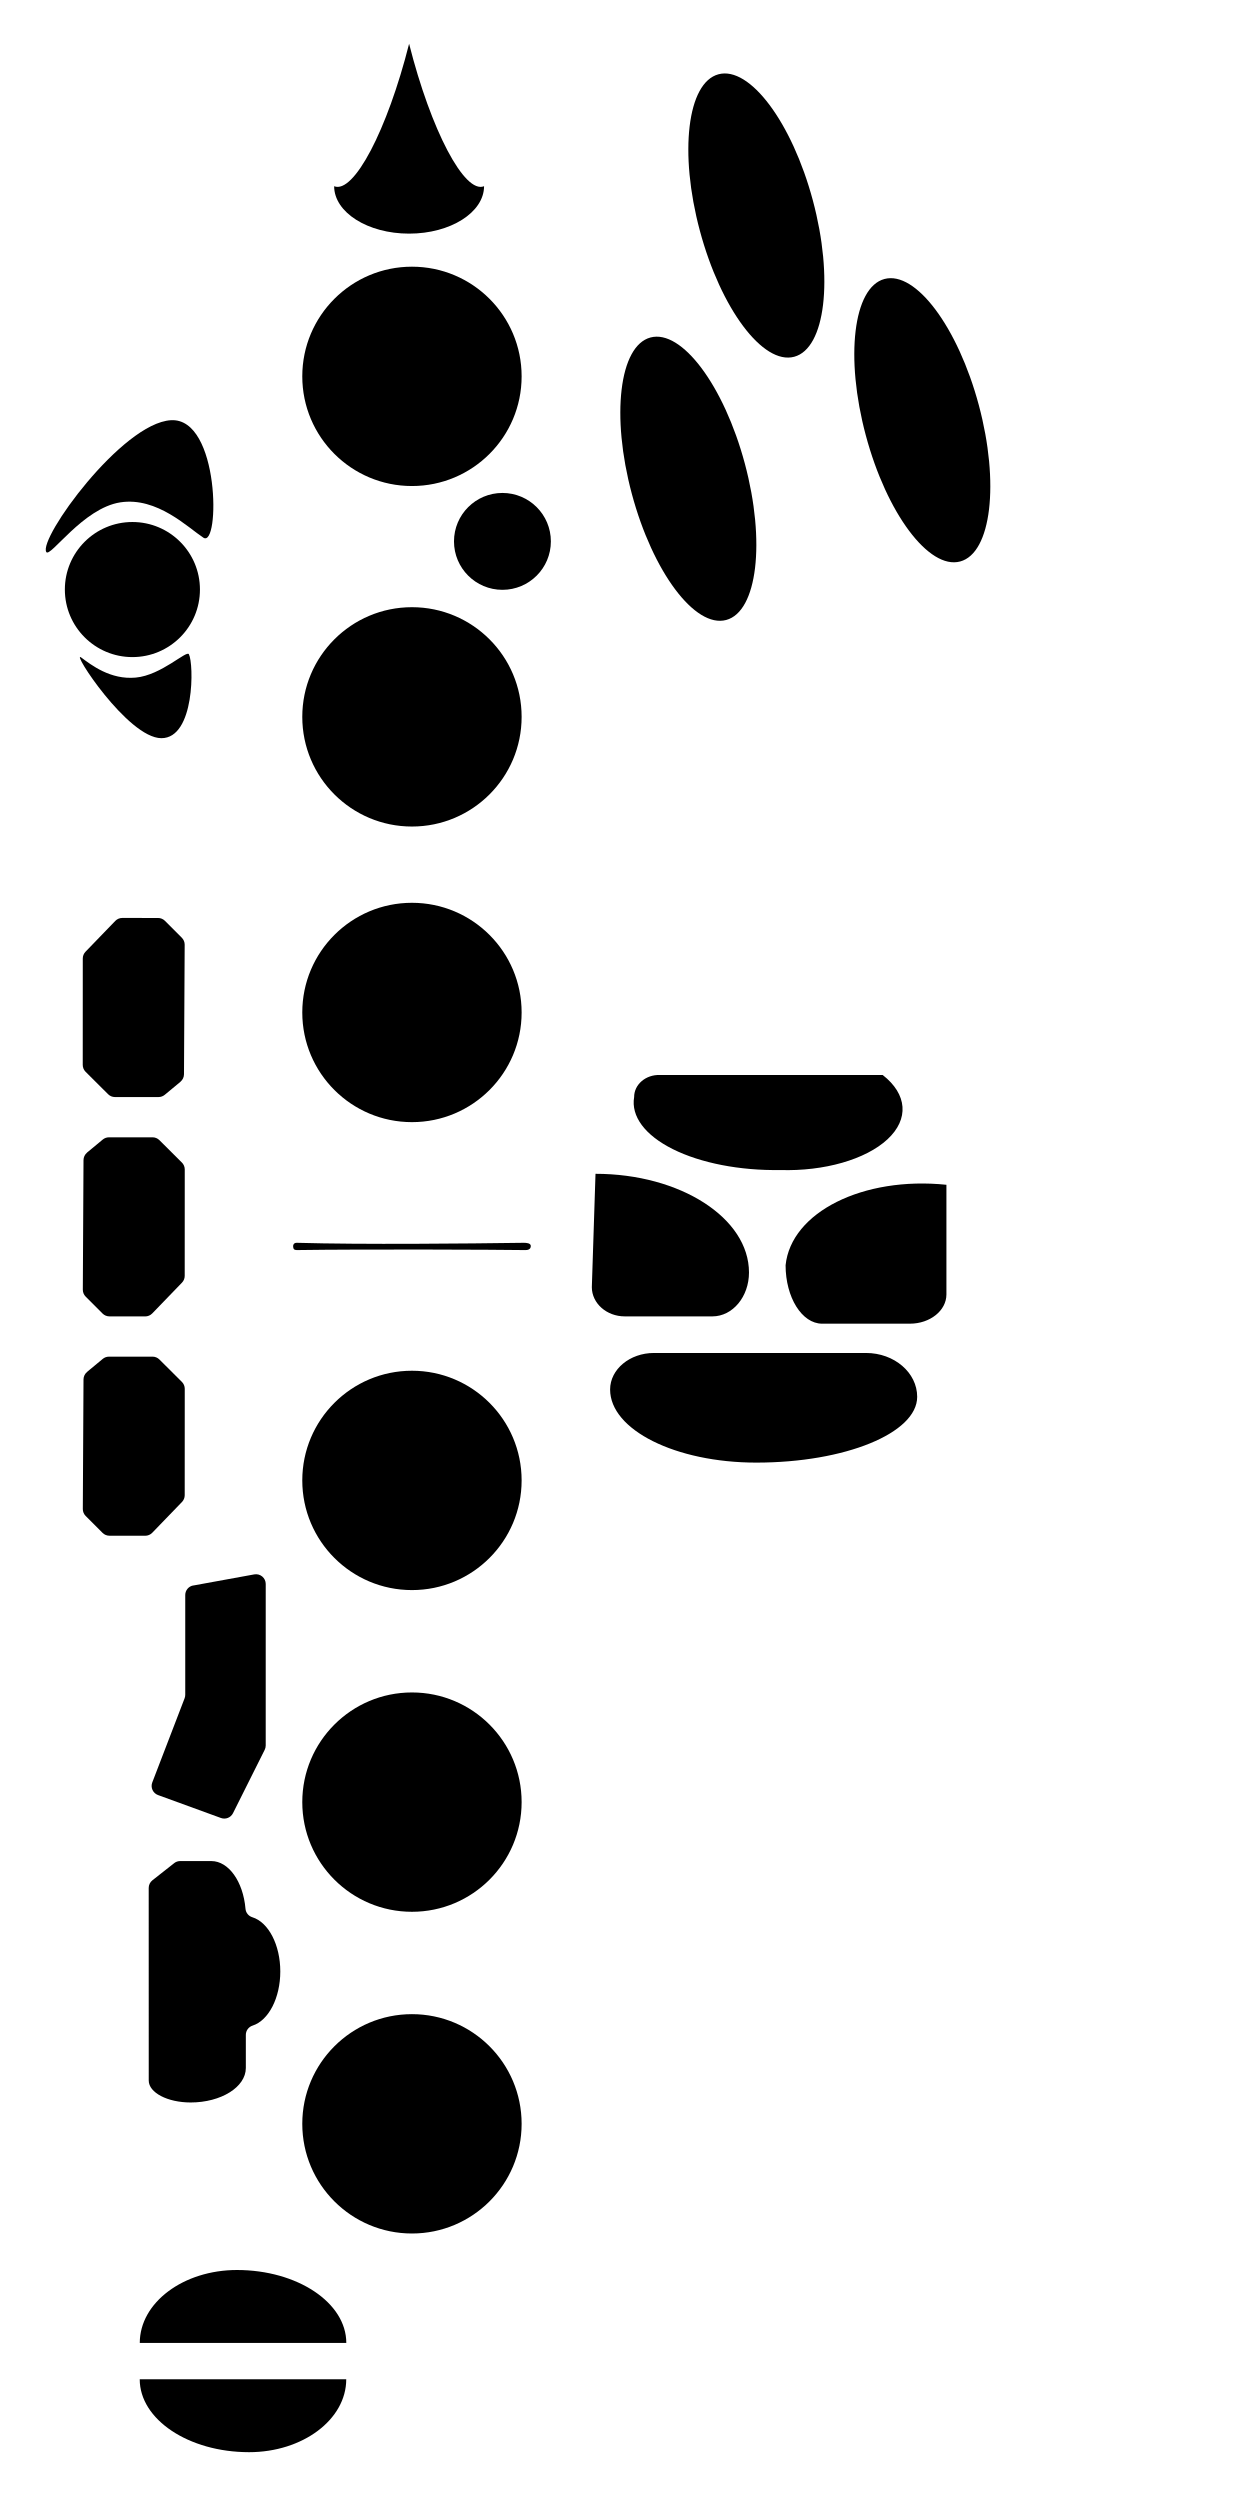
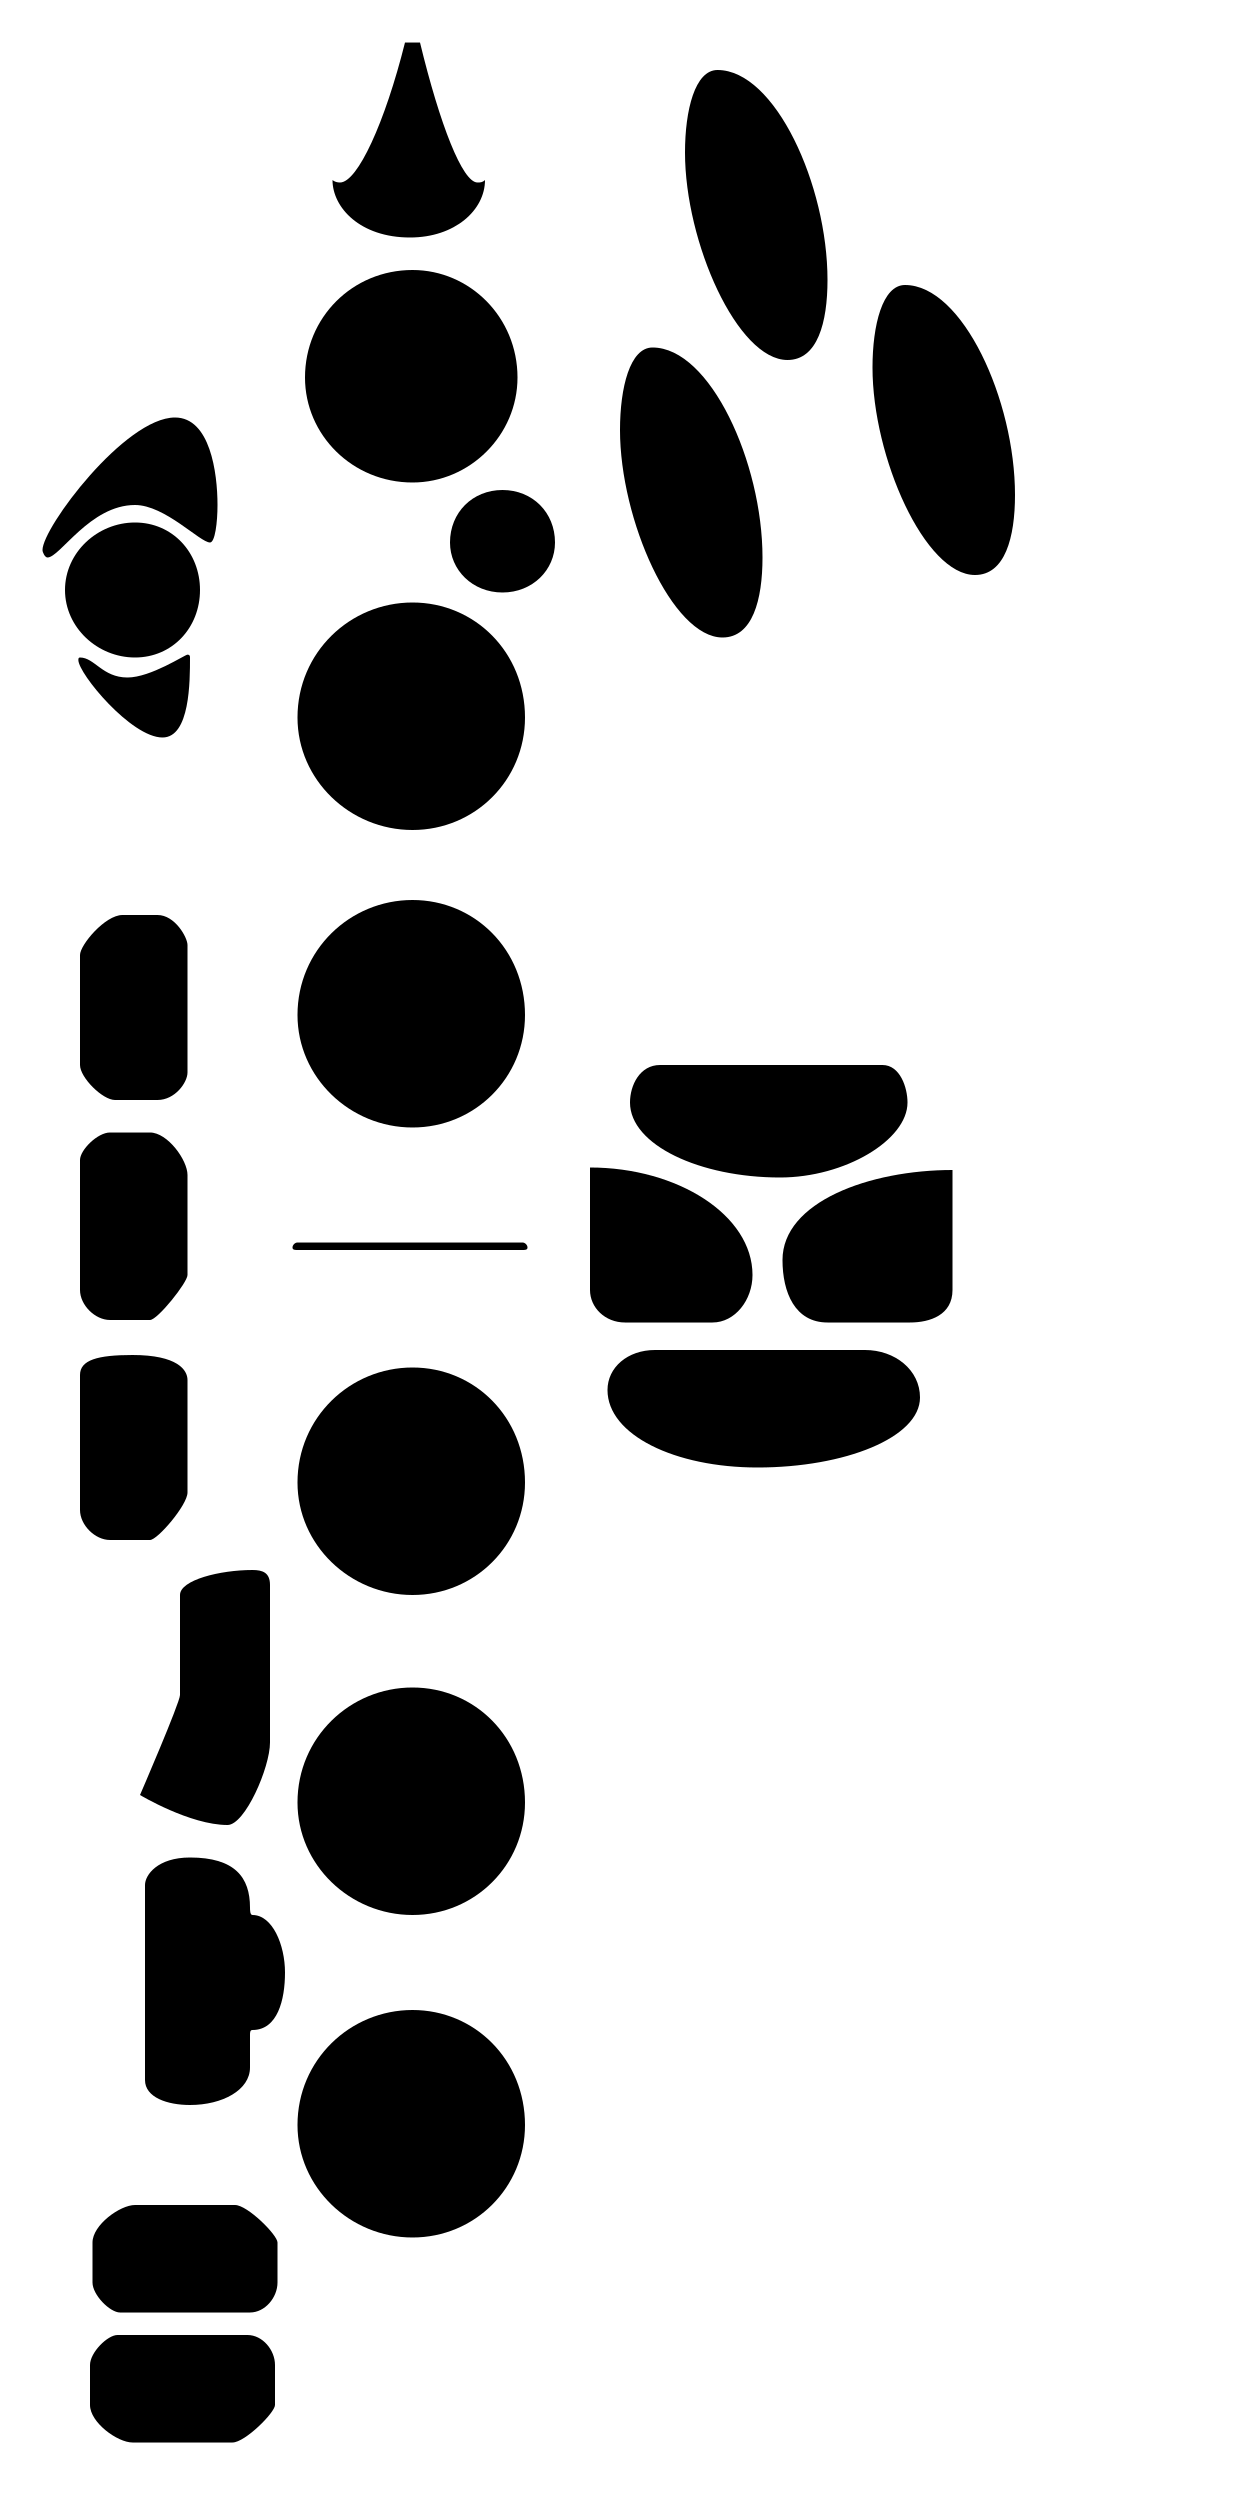
<svg xmlns="http://www.w3.org/2000/svg" version="1.1" viewBox="0 0 500 1000">
-   <path d="m 18.519,220.811 c 1.482,2.43 14.71,-17.576 29.611,-19.868 14.728,-2.266 27.08,10.125 33.241,14.137 6.601,4.298 6.655,-48.125 -12.991,-46.996 -19.646,1.129 -53.106,47.406 -49.862,52.727 z" class="key" id="8va" />
-   <circle class="normal" cx="52.961" cy="235.821" r="27.017" id="ThumbCatch" />
-   <path d="m 75.559,261.693 c -0.91,-1.718 -11.022,8.399 -21.273,9.345 -10.131,0.935 -17.768,-5.048 -21.801,-8.037 -4.321,-3.202 18.617,32.231 32.053,32.273 13.436,0.042 13.012,-29.821 11.02,-33.581 z" class="key" id="A" />
-   <path d="M 163.642,17.5 A 15.103,64.716 13.71 0 1 133.658,74.487 29.973,18.993 0 0 0 163.642,93.453 29.973,18.993 0 0 0 193.626,74.487 64.716,15.103 76.29 0 1 163.642,17.5 Z" class="key" id="X" />
-   <circle r="43.869" cy="150.544" cx="164.781" class="key" id="1" />
-   <circle r="19.376" cy="216.556" cx="200.973" class="key" id="P" />
-   <circle r="43.869" cy="286.746" cx="164.781" class="key" id="2" />
-   <circle r="43.869" cy="404.988" cx="164.781" class="key" id="3" />
-   <path class="normal" d="m 117.247,498.463 c -0.017,-0.609 0.353,-1.376 1.531,-1.342 26.442,0.759 68.016,0.313 90.646,0 1.147,-0.016 2.865,0.133 2.891,1.243 0.036,1.536 -1.444,1.68 -2.18,1.669 -11.443,-0.171 -64.076,-0.399 -91.443,-0.003 -1.039,-0.012 -1.415,-0.437 -1.446,-1.566 z" id="MiddleLine" />
-   <circle r="43.869" cy="592.165" cx="164.781" class="key" id="4" />
-   <circle r="43.869" cy="720.848" cx="164.781" class="key" id="5" />
-   <circle r="43.869" cy="849.532" cx="164.781" class="key" id="6" />
-   <path d="M 55.911,937.164 H 138.518 A 43.745,29.163 0 0 0 94.795,908.001 38.884,29.163 0 0 0 55.911,937.164 Z" class="key" id="Eb" />
-   <path d="M 138.497,951.711 H 55.89 a 43.745,29.163 0 0 0 43.723,29.163 38.884,29.163 0 0 0 38.884,-29.163 z" class="key" id="7" />
-   <ellipse transform="rotate(-15)" ry="58.492" rx="23.397" cy="161.573" cx="269.916" class="key" id="C1" />
-   <ellipse transform="rotate(-15)" ry="58.492" rx="23.397" cy="257.851" cx="312.847" class="key" id="C2" />
-   <path d="m 72.213,432.691 -6.308,5.228 a 3.888,3.888 0 0 1 -2.489,0.901 l -17.428,0.004 a 3.888,3.888 0 0 1 -2.75,-1.139 l -9.002,-8.969 a 3.888,3.888 0 0 1 -1.139,-2.75 l 0.016,-42.572 a 3.888,3.888 0 0 1 1.097,-2.707 l 11.907,-12.328 a 3.888,3.888 0 0 1 2.791,-1.181 l 14.318,0.015 a 3.888,3.888 0 0 1 2.75,1.139 l 6.755,6.768 a 3.888,3.888 0 0 1 1.139,2.77 l -0.275,51.84 a 3.888,3.888 0 0 1 -1.399,2.967 z" class="key" id="C3" />
-   <ellipse transform="rotate(-15)" ry="58.492" rx="23.397" cy="256.23" cx="216.391" class="key" id="C4" />
-   <path d="m 77.295,634.208 24.411,-4.45 a 3.888,3.888 0 0 1 4.584,3.826 l -0.004,64.61 a 3.888,3.888 0 0 1 -0.411,1.739 l -12.68,25.35 a 3.888,3.888 0 0 1 -4.807,1.915 l -25.177,-9.174 a 3.888,3.888 0 0 1 -2.3,-5.05 l 12.929,-33.661 a 3.888,3.888 0 0 0 0.259,-1.396 l 4.7e-5,-39.908 a 3.888,3.888 0 0 1 3.193,-3.826 z" class="key" id="C5" />
-   <path d="m 34.785,548.79 6.308,-5.228 a 3.888,3.888 0 0 1 2.489,-0.901 l 17.428,-0.004 a 3.888,3.888 0 0 1 2.75,1.139 l 9.002,8.971 a 3.888,3.888 0 0 1 1.139,2.75 l -0.016,42.572 a 3.888,3.888 0 0 1 -1.097,2.707 l -11.907,12.326 a 3.888,3.888 0 0 1 -2.791,1.181 l -14.318,-0.015 a 3.888,3.888 0 0 1 -2.75,-1.139 L 34.266,606.382 a 3.888,3.888 0 0 1 -1.139,-2.77 L 33.402,551.771 a 3.888,3.888 0 0 1 1.399,-2.967 z" class="key" id="tA" />
-   <path d="m 34.785,461.055 6.308,-5.228 a 3.888,3.888 0 0 1 2.489,-0.901 l 17.428,-0.004 a 3.888,3.888 0 0 1 2.75,1.139 l 9.002,8.971 a 3.888,3.888 0 0 1 1.139,2.75 l -0.016,42.572 a 3.888,3.888 0 0 1 -1.097,2.707 l -11.907,12.326 a 3.888,3.888 0 0 1 -2.791,1.181 l -14.318,-0.015 a 3.888,3.888 0 0 1 -2.75,-1.139 l -6.755,-6.768 a 3.888,3.888 0 0 1 -1.139,-2.77 L 33.402,464.036 a 3.888,3.888 0 0 1 1.399,-2.967 z" class="key" id="tC" />
-   <path d="m 69.691,745.248 -8.727,6.87 a 3.888,3.888 0 0 0 -1.483,3.055 l 0.014,77.046 a 16.766,8.774 0 0 0 16.763,8.771 22.079,13.799 0 0 0 22.077,-13.782 V 813.943 a 3.888,3.888 0 0 1 2.704,-3.704 13.799,22.079 0 0 0 11.078,-21.657 13.799,22.079 0 0 0 -11.19,-21.689 3.888,3.888 0 0 1 -2.731,-3.386 13.799,22.079 0 0 0 -13.643,-19.081 H 72.067 a 3.888,3.888 0 0 0 -2.405,0.833 z" class="key" id="tF" />
-   <path d="m 253.656,438.809 a 9.882,8.784 0 0 1 10.196,-8.814 h 88.872 0.346 a 46.198,24.382 0 0 1 -40.958,38.02 56.736,27.017 0 0 1 -58.456,-29.206 z" class="key" id="G#" />
-   <path d="m 238.202,469.523 a 61.417,39.483 0 0 1 61.394,39.489 14.623,17.548 0 0 1 -14.603,17.541 h -35.082 a 13.161,11.699 0 0 1 -13.177,-11.665 z" class="key" id="B" />
-   <path d="m 378.567,517.808 a 14.623,11.699 0 0 1 -14.603,11.665 h -35.125 a 14.623,23.397 0 0 1 -14.603,-23.374 60.69,38.621 5.91 0 1 64.331,-32.187 z" class="key" id="C#" />
-   <path d="m 261.585,541.19 h 84.81 a 20.472,17.548 0 0 1 20.479,17.541 64.342,26.322 0 0 1 -64.331,26.312 58.492,29.246 0 0 1 -58.499,-29.249 17.548,14.623 0 0 1 17.541,-14.603 z" class="key" id="Bb" />
+   <path id="8va" d="M17 220c0 -9 33 -53 53 -53c14 0 17 22 17 35c0 7 -1 15 -3 15c-4 0 -18 -15 -30 -15 c-18 0 -30 21 -35 21c-1 0 -2 -2 -2 -3z" class="key" />
+   <path id="thumbcatch" d="M26 236c0 -15 13 -27 28 -27s26 12 26 27s-11 27 -26 27s-28 -12 -28 -27z" class="normal" />
+   <path id="nine" d="M76 263c0 9.486 0 32 -11 32c-12.518 0 -33.659 -25.547 -33.659 -31c0 -0.646 0.13 -1 0.659 -1c5.831 0 8.95 8 19 8c9.28 0 23 -9.141 24 -9.141s1 0.783 1 1.141z" class="key" />
+   <path id="x" d="M162 17h6c8 33 17 56 23 56c1 0 2 0 3 -1c0 12 -12 23 -30 23c-20 0 -31 -12 -31 -23c0 0 1 1 3 1c7 0 18 -24 26 -56z" class="key" />
+   <path id="1" d="M122 151c0 23 19 42 43 42 c23 0 42 -19 42 -42c0 -24 -19 -43 -42 -43c-24 0 -43 19 -43 43z" class="key" />
+   <path id="p" d="M180 217c0 -12 9 -21 21 -21s21 9 21 21 c0 11 -9 20 -21 20s-21 -9 -21 -20z" class="key" />
+   <path id="2" d="M119 287c0 -26 21 -46 46 -46s45 20 45 46c0 25 -20 45 -45 45s-46 -20 -46 -45z" class="key" />
+   <path id="3" d="M119 406c0 -26 21 -46 46 -46s45 20 45 46 c0 25 -20 45 -45 45s-46 -20 -46 -45z" class="key" />
+   <path id="middleLine" d="M117 499c0 -1 1 -2 2 -2h90c1 0 2 1 2 2s-1 1 -2 1h-90c-1 0 -2 0 -2 -1z" class="normal" />
+   <path id="4" d="M119 593c0 -26 21 -46 46 -46s45 20 45 46c0 25 -20 45 -45 45s-46 -20 -46 -45z" class="key" />
+   <path id="5" d="M119 721c0 -26 21 -46 46 -46s45 20 45 46c0 25 -20 45 -45 45s-46 -20 -46 -45z" class="key" />
+   <path id="6" d="M119 850c0 -26 21 -46 46 -46s45 20 45 46 c0 25 -20 45 -45 45s-46 -20 -46 -45z" class="key" />
+   <path id="d" d="M111 913c0 6 -5 12 -11 12h-52c-4 0 -11 -7 -11 -12v-16c0 -7 11 -15 17 -15h40c5 0 17 12 17 15v16z" class="key" />
+   <path id="7" d="M110 946c0 -6 -5 -12 -11 -12h-52c-4 0 -11 7 -11 12v16c0 7 11 15 17 15h40c5 0 17 -12 17 -15v-16z" class="key" />
+   <path id="c1" d="M289 255c-20 0 -41 -47 -41 -83c0 -17 4 -33 13 -33c23 0 44 46 44 84c0 17 -4 32 -16 32z" class="key" />
+   <path id="c2" d="M315 144c-20 0 -41 -47 -41 -83c0 -17 4 -33 13 -33c23 0 44 46 44 84c0 17 -4 32 -16 32z" class="key" />
+   <path id="c3" d="M63 366c7 0 12 9 12 12v51c0 4 -5 11 -12 11h-17c-5 0 -14 -9 -14 -14v-44 c0 -4 10 -16 17 -16h14z" class="key" />
+   <path id="c4" d="M390 230c-20 0 -41 -47 -41 -83 c0 -17 4 -33 13 -33c23 0 44 46 44 84c0 17 -4 32 -16 32z" class="key" />
+   <path id="c5" d="M72 638c0 -6 16 -10 29 -10c4 0 7 1 7 6v63c0 10 -10 33 -17 33c-15 0 -35 -12 -35 -12s16 -37 16 -40v-40z" class="key" />
+   <path id="Ta" d="M44 616c-6 0 -12 -6 -12 -12v-54c0 -6 7 -8 21 -8c18 0 22 6 22 10v45c0 5 -12 19 -15 19h-16z" class="key" />
+   <path id="Tc" d="M44 528 c-6 0 -12 -6 -12 -12v-52c0 -4 7 -11 12 -11h16c7 0 15 11 15 17v40c0 3 -12 18 -15 18h-16z" class="key" />
+   <path id="Tf" d="M76 743c18 0 24 8 24 20 c0 1 0 3 1 3c8 0 13 12 13 23s-3 23 -13 23c-1 0 -1 1 -1 2v13c0 9 -11 15 -24 15c-9 0 -18 -3 -18 -10v-78c0 -4 5 -11 18 -11z" class="key" />
+   <path id="G#" d="M264 426h89c7 0 10 9 10 15c0 15 -25 30 -51 30 c-32 0 -60 -13 -60 -30c0 -7 4 -15 12 -15z" class="key" />
+   <path id="C#" d="M236 467c35 0 65 19 65 43c0 10 -7 19 -16 19h-35c-8 0 -14 -6 -14 -13v-49z" class="key" />
+   <path id="B" d="M381 516c0 10 -9 13 -17 13h-33c-13 0 -18 -12 -18 -25c0 -23.221 34.735 -36 68 -36v48z" class="key" />
+   <path id="Bb" d="M262 540h84c12 0 22 8 22 19c0 16 -30 28 -65 28c-33 0 -60 -13 -60 -31 c0 -9 8 -16 19 -16z" class="key" />
</svg>
